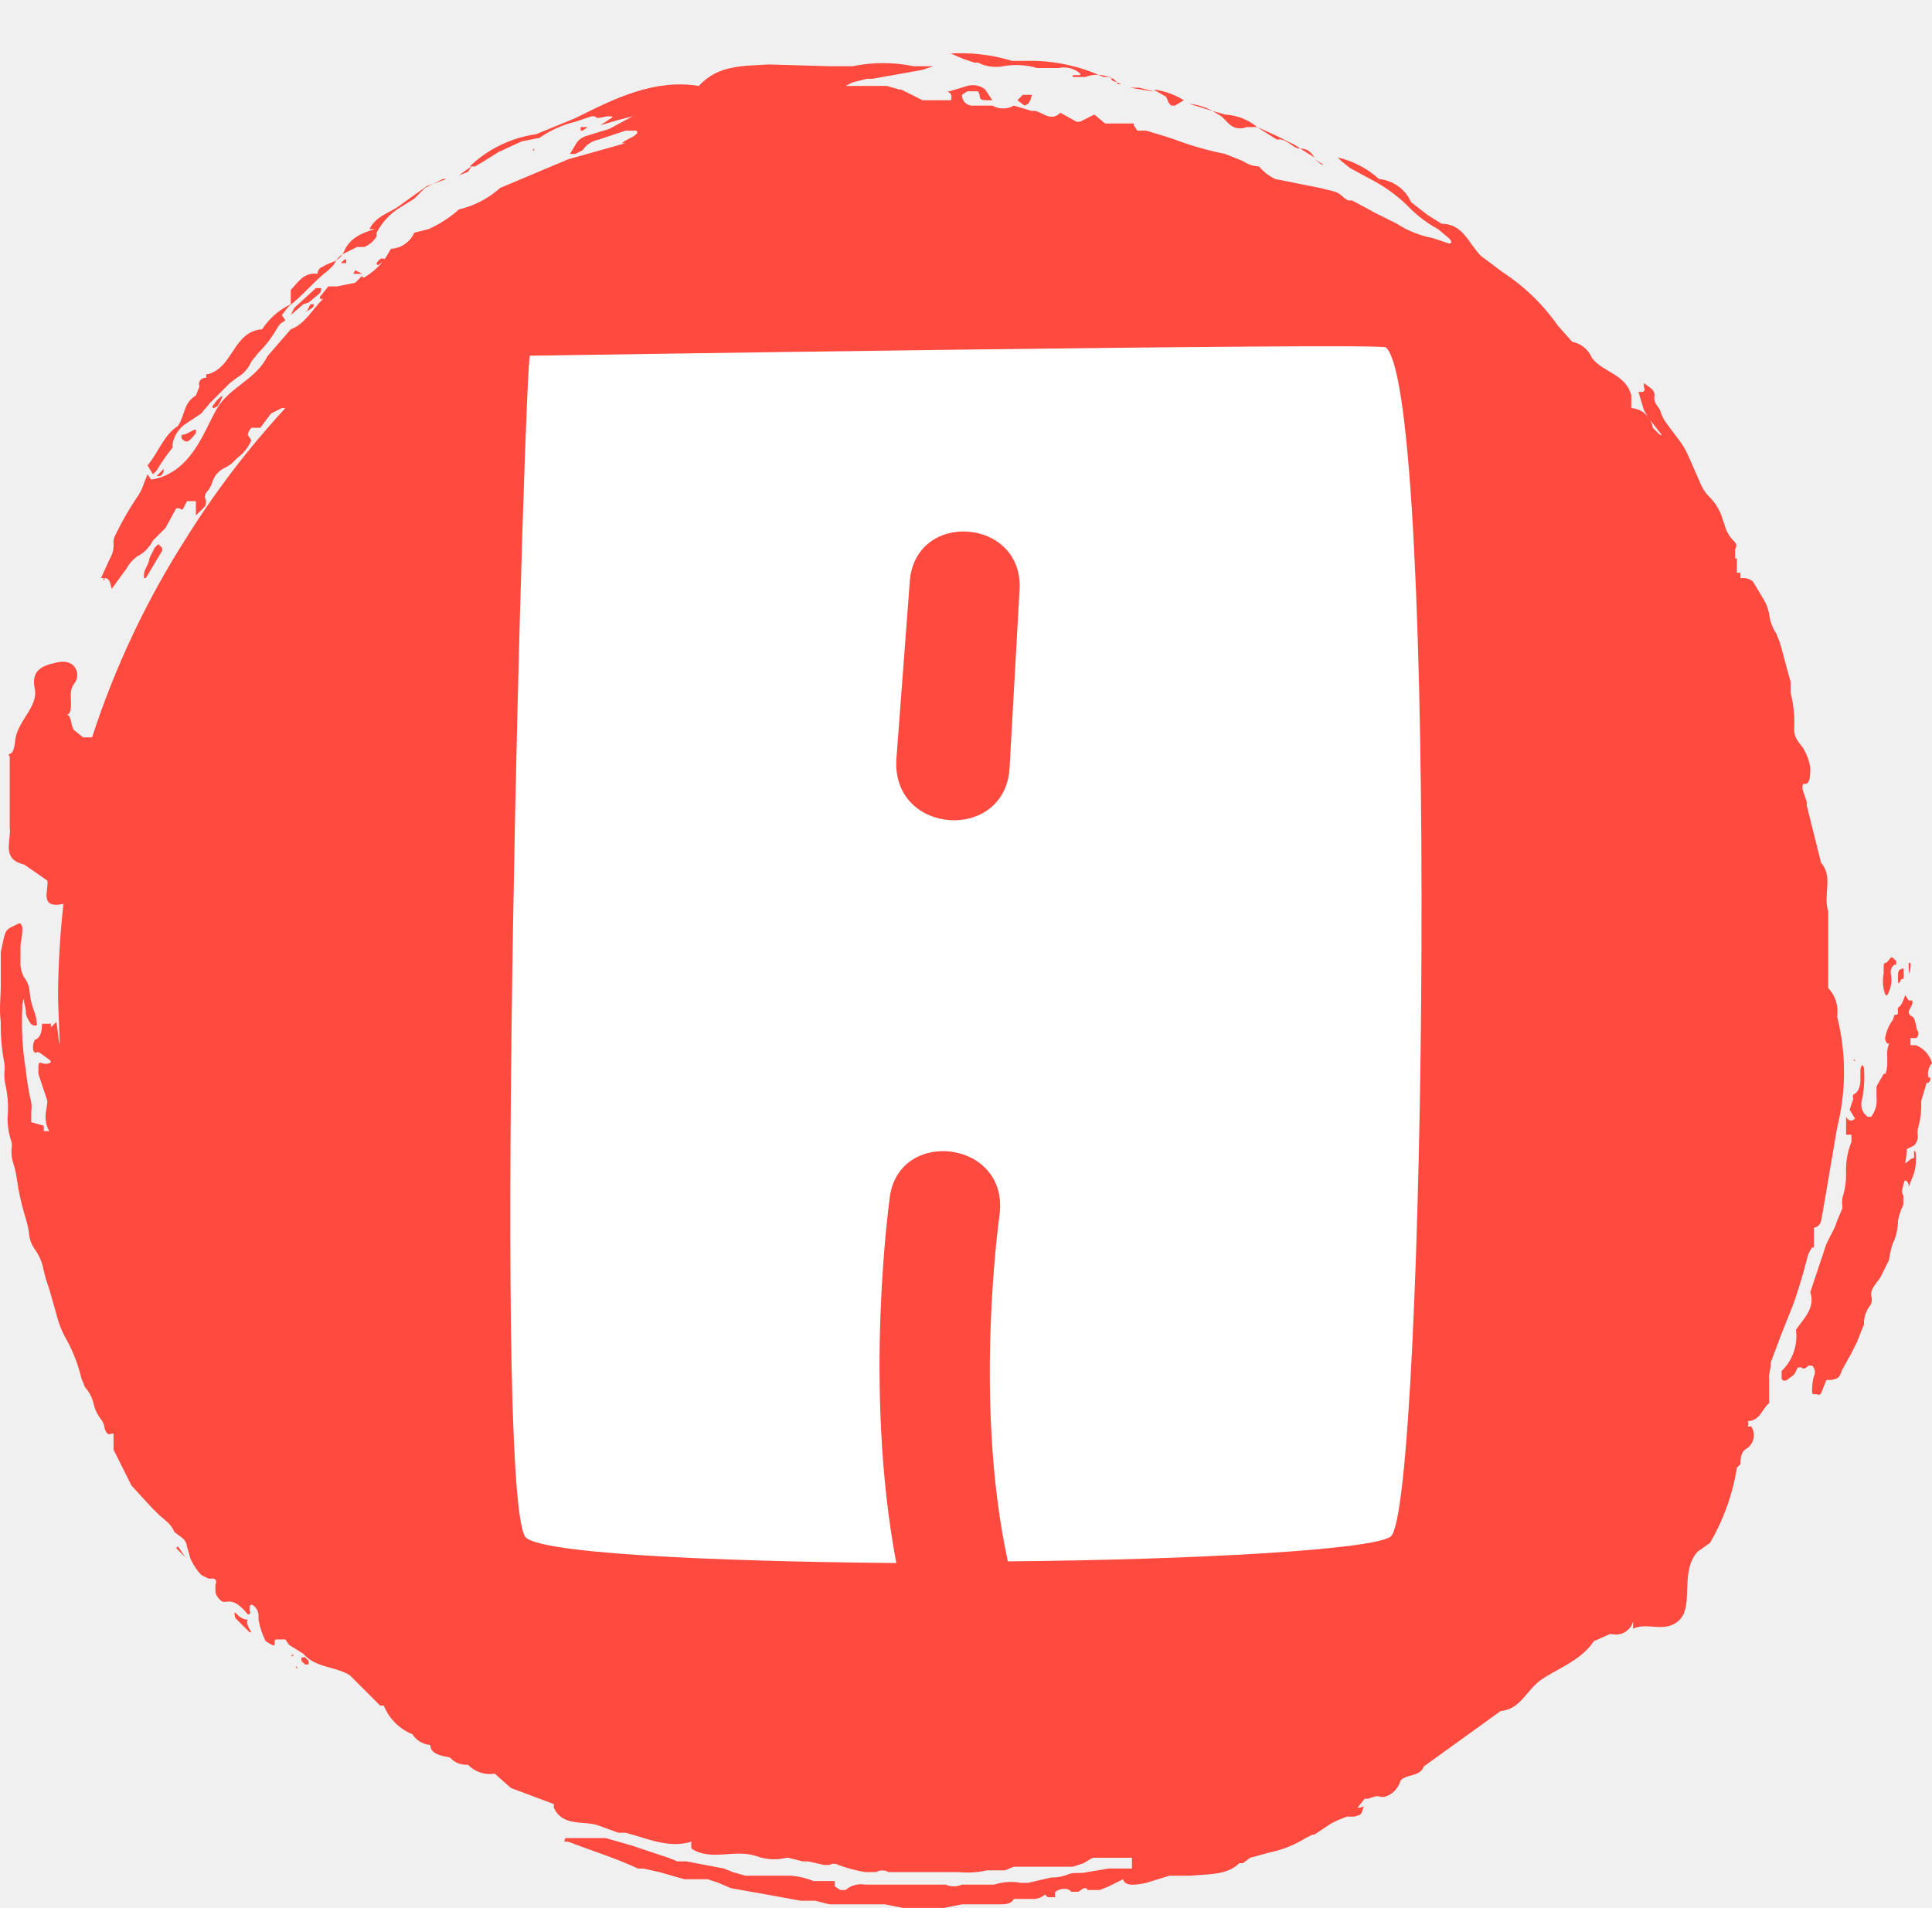
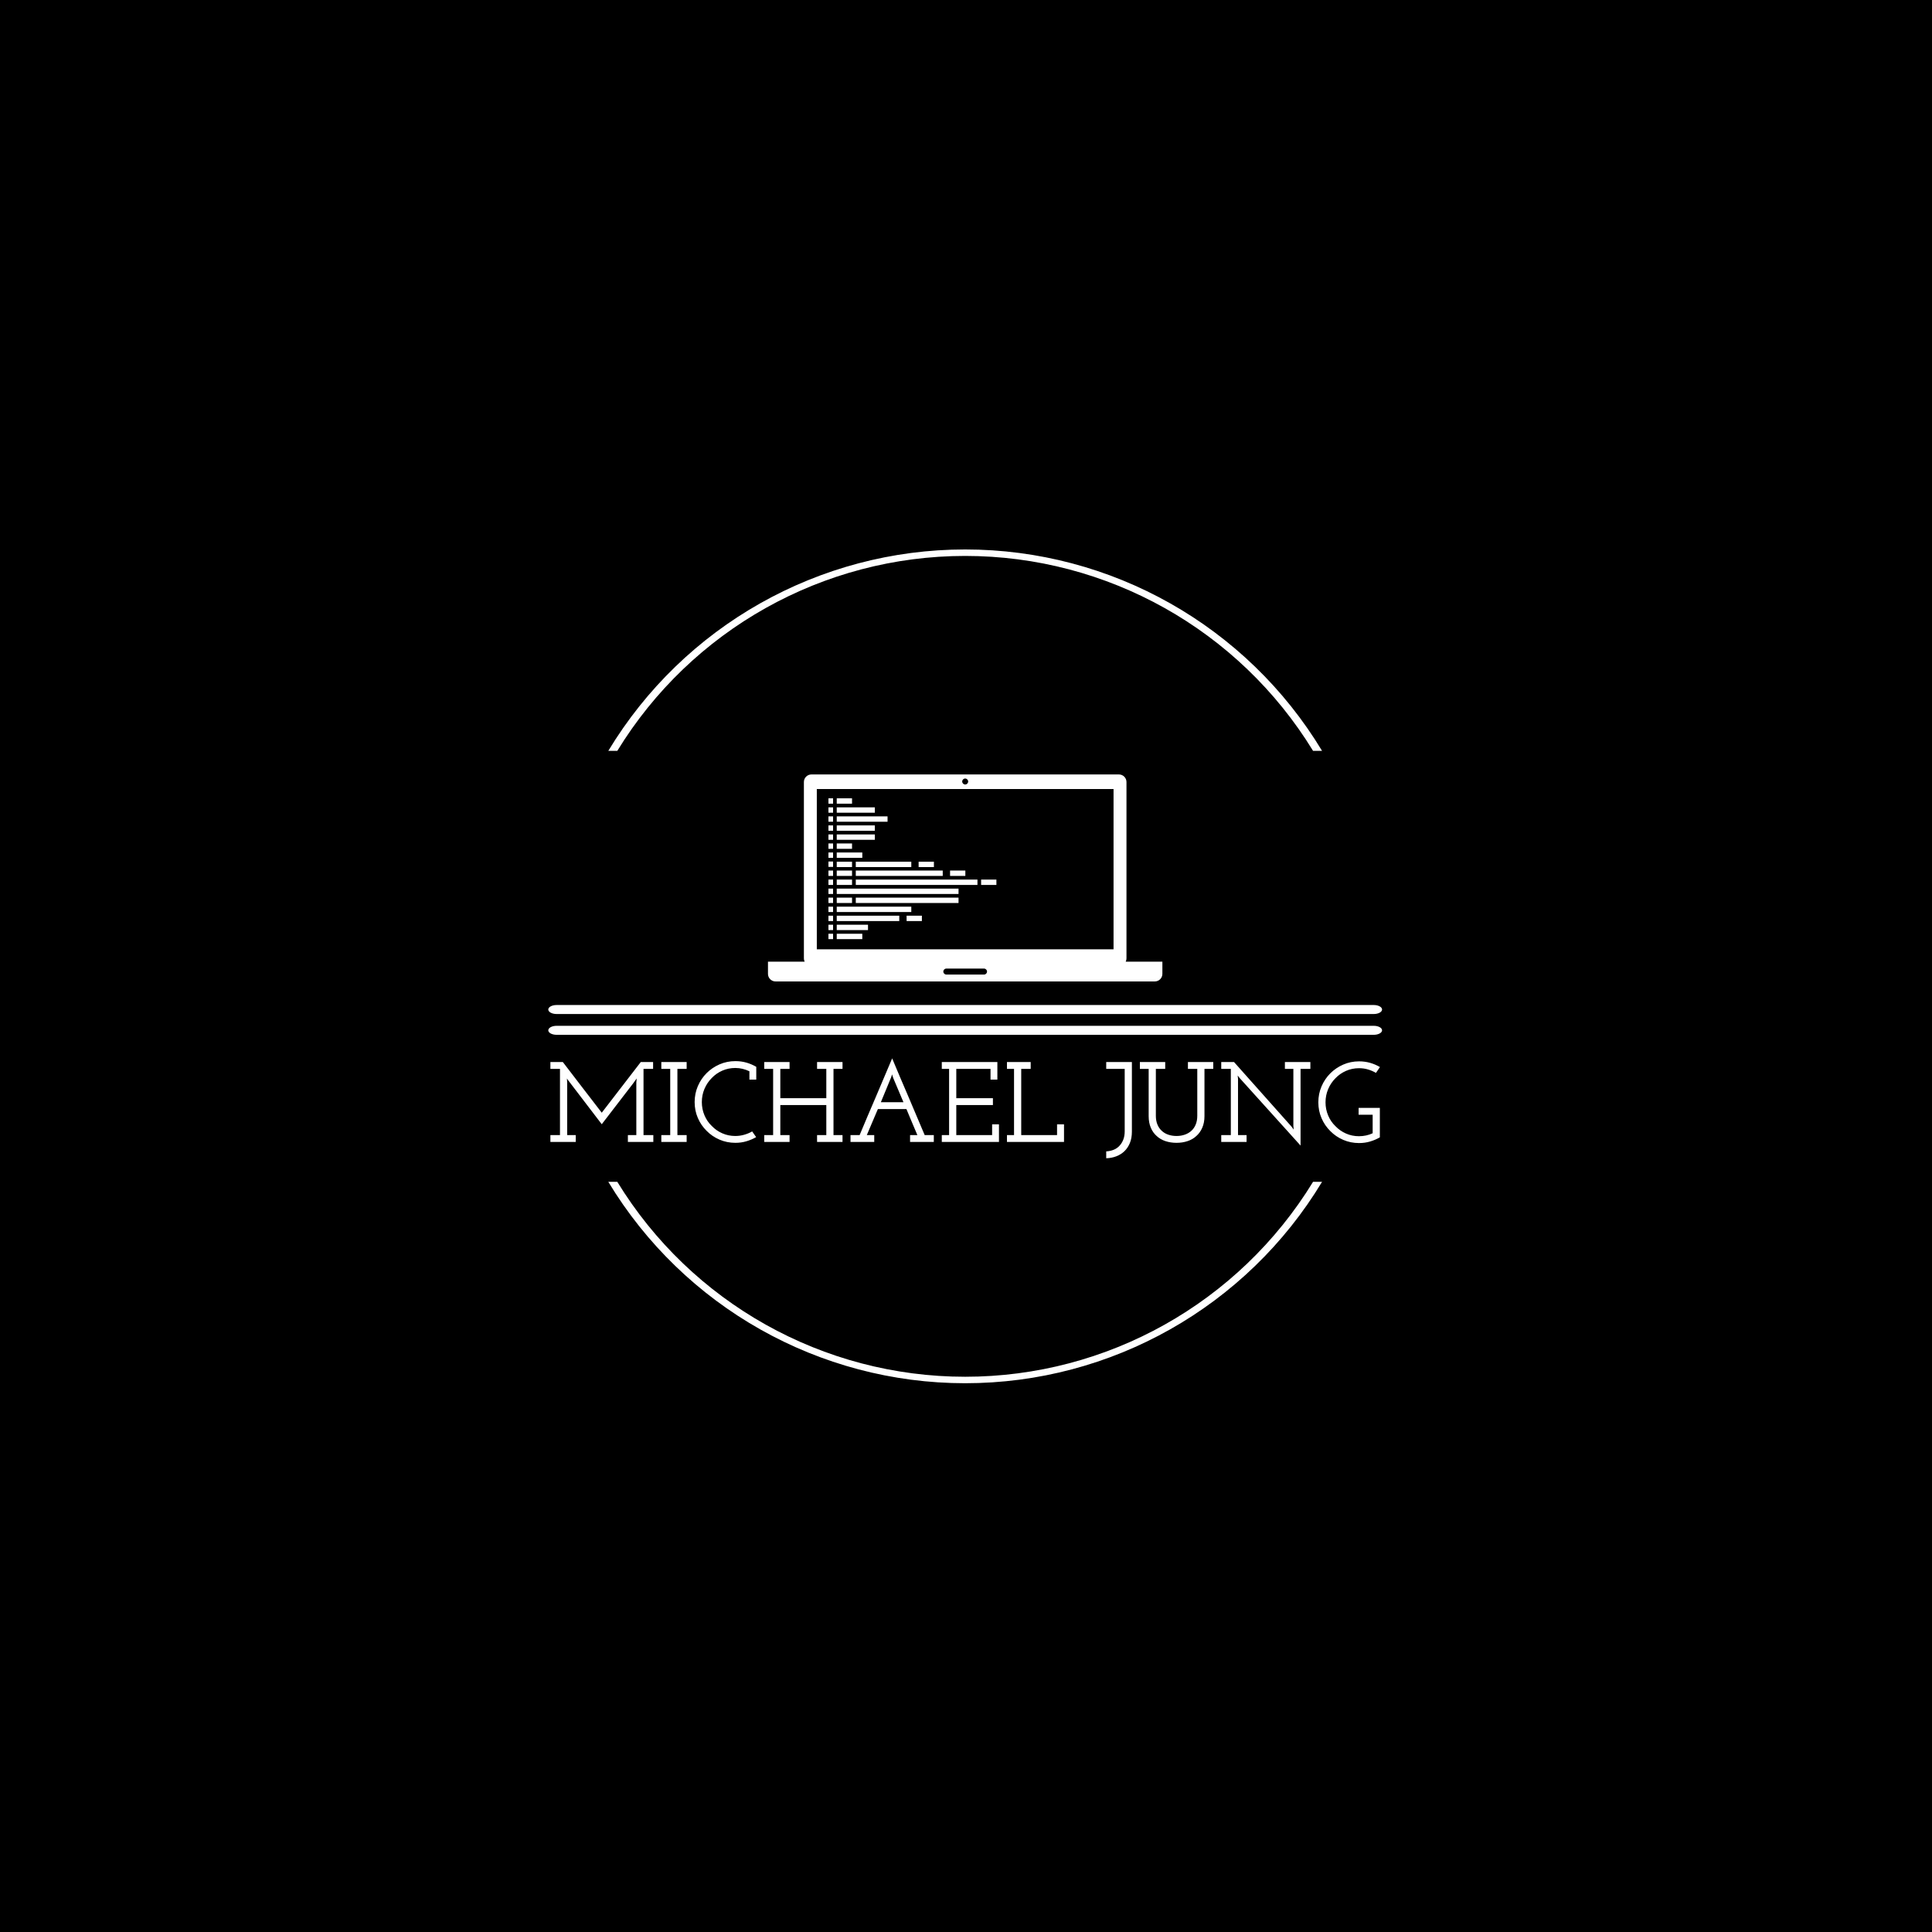
- <svg xmlns="http://www.w3.org/2000/svg" width="308.761" height="304.916" viewBox="0 0 106.008 104.687" class="css-1j8o68f" version="1.1" id="svg23">
-   <defs id="SvgjsDefs2684" />
-   <g id="SvgjsG2685" featurekey="rootContainer" transform="matrix(0.9820593,0,0,0.9820593,-0.05456052,0)" fill="#ff4a3f">
-     <g id="g17">
-       <path d="M19.8 15.3h.5l-.4-.2zm.5.1zm.8-.7c0 .1 0 .1.1.1l.4-.3c-.2-.1-.3-.1-.5.2zm.4-.2zm-4.1 2.3zm-.2.6l.3-.2c.1-.1.1-.2.1-.2h-.2l-.2.4c-.1-.1-.1 0 0 0zm2.2-2.9h-.1l-.2.2h.3zm-2.1 2.4l.6-.5c.1-.1.1-.2.1-.3h-.3l-1.2 1.1-.2.4.7-.6zm-1.1.8z" id="path3" />
-       <path d="M9.7 25v-.2a1.7 1.7 0 0 1 .7-1.1l.9-.6.5-.6.7-.7.4-.4.4-.3a1.9 1.9 0 0 0 .8-.9l.4-.5a5.9 5.9 0 0 0 1-1.3l.2-.3.3-.2-.2-.3.4-.5c.8-.6 1.4-1.4 2.2-2l.3-.3a1.4 1.4 0 0 1 .5-.6l.8-.4h.4a1.4 1.4 0 0 0 .7-.6V13a3.5 3.5 0 0 1 1.3-1.4l.8-.5.2-.2.4-.4 1-.5h.2l-1.1.4-1.4 1c-.6.5-1.4.6-1.8 1.4h.3c-.7.2-1.4.5-1.7 1.2s-.8.6-1.2.9a.4.4 0 0 0-.3.4c-.8-.1-1.1.5-1.5.9v.8a3.9 3.9 0 0 0-1.6 1.4c-1.6.1-1.6 2.1-3 2.5h-.1a.2.2 0 0 0 0 .2c-.3 0-.5.2-.4.5l-.2.5c-.7.4-.6 1.1-1 1.7-.8.5-1.1 1.5-1.7 2.2l.3.5.2-.2a11.6 11.6 0 0 1 .9-1.3zM53.9 3.3l.6.2h.2a2.2 2.2 0 0 0 1.4.2 4.1 4.1 0 0 1 1.9.1h1.2a1.4 1.4 0 0 1 1.2.3.1.1 0 0 1 0 .1H60a.1.1 0 0 0 0 .1h.7a1.8 1.8 0 0 1 1.3 0c.2 0 .1.1.2.2l.5.2h-.2c-.2-.4-.5-.4-.8-.4a9.7 9.7 0 0 0-4.3-.9h-.8A9.8 9.8 0 0 0 53 3h.2zm7.3 3.1zM50.3 4.7zm10.9 1.7h.2-.2zM19 14.7zm32.1-10zm17.6 2.2a.9.9 0 0 0 1 .2h.6a3.1 3.1 0 0 0-1.8-.7l-.7-.2.5.3zm-3.4-1.3c0 .1.1.2.2.3h.2l.5-.3a4.2 4.2 0 0 0-1.7-.6l.7.4zm7.4 2.7l.8.5c-.2-.3-.4-.5-.8-.5z" id="path5" />
-       <path d="M99 76.1l.6-1.6.6-1.5c.2-.5.6-1.8.8-2.6a1.7 1.7 0 0 1 .3-.7h.1v-1.1c.5-.1.4-.6.5-.9l.8-4.7a12.7 12.7 0 0 0 0-6.2 1.9 1.9 0 0 0-.5-1.6v-4.3c-.3-.9.3-1.9-.4-2.7L101 45a.4.4 0 0 0 0-.2l-.2-.6a.5.5 0 0 1 0-.4h.1c.3 0 .3-.5.3-.9a3 3 0 0 0-.4-1.1l-.3-.4a1.1 1.1 0 0 1-.2-.7 6.7 6.7 0 0 0-.2-2v-.6c-.2-.7-.4-1.5-.6-2.2l-.2-.5a2.5 2.5 0 0 1-.4-1.1 2.5 2.5 0 0 0-.3-.8l-.6-1a.8.8 0 0 0-.6-.2h-.1V32h-.2v-.8H97V31a.4.4 0 0 0 0-.1v-.2c.1-.2.1-.3-.1-.5a1.8 1.8 0 0 1-.4-.6l-.2-.6a2.9 2.9 0 0 0-.7-1.2 2.2 2.2 0 0 1-.5-.7l-.7-1.6a4.3 4.3 0 0 0-.6-1l-.6-.8a2.4 2.4 0 0 1-.4-.8l-.2-.3a.6.6 0 0 1-.1-.5.5.5 0 0 0-.2-.4l-.4-.3v.2c.1.2 0 .3-.1.3h-.2l.3 1 .3.5.7.9h-.1l-.2-.2-.2-.2a1.3 1.3 0 0 0-1.2-1.1v-.7c-.3-1.2-1.6-1.3-2.2-2.1a1.5 1.5 0 0 0-1.1-.9l-.8-.9a11.3 11.3 0 0 0-3.1-3l-.8-.6-.4-.3c-.7-.7-1-1.8-2.2-1.8l-.8-.5-.9-.7a2.2 2.2 0 0 0-1.8-1.3 5.1 5.1 0 0 0-2.3-1.2l.2.2.5.4 1.3.7a8.5 8.5 0 0 1 2.1 1.6 6.8 6.8 0 0 0 1.5 1.1l.6.5c.1.1.2.2.1.3H81l-.9-.3a5.6 5.6 0 0 1-2-.8l-1.2-.6-1.3-.7h-.2c-.3-.1-.4-.4-.8-.5l-.8-.2-2.5-.5a2.6 2.6 0 0 1-.9-.7 1.7 1.7 0 0 1-.9-.3l-1-.4a18.1 18.1 0 0 1-2.8-.8l-.6-.2-1-.3h-.5l-.2-.3v-.1h-1.6l-.6-.5-.4.2-.4.2h-.2l-.9-.5c-.6.6-1.1-.2-1.6-.1l-1-.3a1.2 1.2 0 0 1-1.2 0h-1.2a.6.6 0 0 1-.5-.6l.3-.2h.6a.7.7 0 0 1 .1.3c0 .2.2.2.5.2h.2l-.4-.6a1.1 1.1 0 0 0-1-.2l-1 .3H53c.3.2.2.3.2.5h-1.6l-.4-.2-.8-.4h-.1l-.7-.2h-2.3l.4-.2.8-.2h.3l1.7-.3 1.1-.2.6-.2h-1.1a8.4 8.4 0 0 0-3.4 0h-1.3L43 3.6c-1.4.1-2.8 0-3.9 1.2-2.5-.4-4.7.7-6.9 1.8l-2.2.9a6.7 6.7 0 0 0-3.7 1.8h.3l.5-.3.8-.5 1.3-.6 1-.2a6 6 0 0 1 2-.9l.9-.3h.2c.1.2.5 0 .7 0h.2c.1 0 .1.1 0 .1l-.6.4 1-.3.8-.2-1.3.7-1.3.4a1 1 0 0 0-.6.5l-.3.5h.3l.4-.2a1.4 1.4 0 0 1 .9-.6l1.5-.5h.5a.1.1 0 0 1 .1.2c-.2.2-.6.3-.8.5h.2l-3.2.9-3.8 1.6a5.2 5.2 0 0 1-2.3 1.2 6.6 6.6 0 0 1-1.7 1.1l-.8.2a1.5 1.5 0 0 1-1.3.9l-.3.5a3.7 3.7 0 0 1-1.2 1.1h-.1v-.1l-.2.2-.2.2-1 .2h-.5l-.4.5c-.1.1-.1.2 0 .2h.1c-.6.6-1 1.4-1.8 1.7L15 19.9c-.6 1.2-1.8 1.6-2.6 2.6s-1.4 3.9-3.9 4.3l-.2-.3-.2.5a2.7 2.7 0 0 1-.4.8 16.9 16.9 0 0 0-1.2 2.1.8.8 0 0 0-.1.5 1.4 1.4 0 0 1-.2.8l-.5 1.1h.2c.3 0 .3.3.4.6l.8-1.1a2.2 2.2 0 0 1 .6-.7 2 2 0 0 0 .9-.9l.3-.3.4-.4.6-1.1h.2c.1.1.1.1.2 0l.2-.4h.5v.8l.5-.5a.5.5 0 0 0 0-.5.4.4 0 0 1 .1-.3 1.5 1.5 0 0 0 .3-.5 1.3 1.3 0 0 1 .8-.9l.3-.2.3-.3a2.4 2.4 0 0 0 .8-1l-.2-.3c0-.1.1-.3.2-.4h.5l.6-.8.6-.3h.2a48.8 48.8 0 0 0-5.5 7.2h-.1.1a48.4 48.4 0 0 0-5.3 11.2h-.5l-.5-.4c-.2-.2-.1-.7-.4-.9h.1c.3-.5-.1-1.2.3-1.7s.1-1.4-.9-1.2-1.5.5-1.3 1.5-1 1.8-1.1 2.9-.5.5-.3.9v3.9c.1.8-.5 1.8.8 2.1l1.3.9c.1.5-.5 1.6.9 1.3a49.2 49.2 0 0 0-.3 5c0 1.1.1 2.2.1 3.3v-.4c-.1-.4-.1-.8-.2-1.3l-.3.3v-.2h-.5c0 .5-.1.8-.4.9a.9.9 0 0 0-.1.5c0 .1.1.3.2.2s.4.2.7.4-.2.3-.4.2-.2.1-.2.3v.3l.5 1.5c0 .3-.1.6-.1.9a1.7 1.7 0 0 0 .2.8h-.3v-.3l-.7-.2v-.6a1.5 1.5 0 0 0 0-.5 14.6 14.6 0 0 1-.3-1.8 16.6 16.6 0 0 1-.2-3.5.9.9 0 0 1 .1-.5v.2a2.9 2.9 0 0 1 .1.5.8.8 0 0 0 .1.4c.1.2.2.4.4.4s.1-.1.1-.2a2.1 2.1 0 0 0-.1-.5 4.2 4.2 0 0 1-.3-1.3 1.5 1.5 0 0 0-.3-.7 1.6 1.6 0 0 1-.2-.9v-.8c0-.3.1-.6.1-.9a.5.5 0 0 0-.1-.4h-.1c-.8.4-.7.2-1 1.6V55c0 .7-.1 1.4 0 2.1a10.8 10.8 0 0 0 .2 2.3 1.8 1.8 0 0 1 0 .5 3.1 3.1 0 0 0 .1.9 5.9 5.9 0 0 1 .1 1.3 3.9 3.9 0 0 0 .2 1.7 1.2 1.2 0 0 1 0 .4 2.1 2.1 0 0 0 .1.8 4.9 4.9 0 0 1 .2.9 14 14 0 0 0 .5 2.2 5 5 0 0 1 .2 1 1.7 1.7 0 0 0 .3.7 2.9 2.9 0 0 1 .5 1.2 8.5 8.5 0 0 0 .3 1l.4 1.4a5.4 5.4 0 0 0 .6 1.5 8.5 8.5 0 0 1 .8 2.1l.2.5a2.1 2.1 0 0 1 .5 1 2.1 2.1 0 0 0 .4.8 1 1 0 0 1 .2.5c.1.3.2.4.4.3h.1v.9l.5 1 .5 1 1.1 1.2.4.4c.3.3.7.5.9 1l.4.3a.7.7 0 0 1 .3.5l.2.7a3.3 3.3 0 0 0 .6.9l.4.2h.3a.2.2 0 0 1 .1.3 2.5 2.5 0 0 0 0 .5.9.9 0 0 0 .4.5h.2c.4-.1.8.2 1.2.7h.1c0-.1.1-.1 0-.2v-.2c0-.1.1-.2.2-.1a.7.7 0 0 1 .3.6v.2a4.3 4.3 0 0 0 .4 1.2c.5.3.5.3.5.1s0-.2.2-.2h.4l.2.3.8.5c.7.8 1.8.7 2.6 1.2l1.7 1.7h.2a2.9 2.9 0 0 0 1.6 1.6 1.3 1.3 0 0 0 1 .6c0 .5.6.6 1.1.7a1.2 1.2 0 0 0 .8.4h.2a1.7 1.7 0 0 0 1.5.5l.9.8 2.4.9v.2c.5 1.1 1.7.7 2.5 1l1.1.4h.4c1.2.3 2.4.9 3.7.5a.7.7 0 0 0 0 .4c1.1.7 2.4 0 3.6.4a2.9 2.9 0 0 0 1.7.1h.1l.8.2h.3l.9.2h.3a.5.5 0 0 1 .5 0 7.9 7.9 0 0 0 1.5.4h.6a.7.7 0 0 1 .7 0h3.9a5 5 0 0 0 1.6-.1h1l.5-.2H60l.6-.2.5-.3h2.2v.6H62l-1.2.2c-.4.1-.7 0-1 .1a2.4 2.4 0 0 1-1 .2l-1.3.3h-.4a3.1 3.1 0 0 0-1.5.1h-1.8a1.1 1.1 0 0 1-.9 0h-4.5a1.3 1.3 0 0 0-1.1.3H47l-.3-.2v-.3h-1.2a4.1 4.1 0 0 0-1.3-.3h-2.5l-.7-.2-.5-.2-2.1-.4h-.5l-.5-.2-2.1-.7-1.4-.4h-2.2c-.1 0-.1.1-.1.2h.2c1.3.5 2.6.9 3.9 1.5h.3l.9.2 1.4.4h1.3l.6.2.7.3 1.7.3 1.1.2 1.1.2h.8l.8.2h3.1l1 .2h2.3l1-.2H56c.4 0 .6-.1.7-.3h1a1 1 0 0 0 .8-.3c-.1.1 0 .1.1.2h.4v-.2c0-.1 0-.1.2-.2s.6-.1.7.1h.4l.3-.2c.2 0 .2 0 .2.1h.7l.5-.2.8-.4c.1.3.4.4 1.3.2l1.3-.4h1.2c.9-.1 2 0 2.7-.7h.2l.4-.3 1.1-.3a6.1 6.1 0 0 0 2-.8l.4-.2h.1l.9-.6.4-.2.5-.2h.4c.4-.1.4-.1.5-.4s0-.1-.2-.1h-.1l.4-.5h.2c.3-.1.5-.2.7-.1h.2a1.3 1.3 0 0 0 .9-.9c.3-.4 1.1-.2 1.3-.8l4.3-3.1c1.1-.1 1.4-1.1 2.2-1.7s2.3-1.1 3-2.2l.9-.4h.1a1 1 0 0 0 1.2-.7v.4c.8-.4 1.8.3 2.6-.5s0-2.7 1-3.8l.7-.5a12.1 12.1 0 0 0 1.5-4.2l.2-.2c0-.3 0-.7.4-.9a.9.9 0 0 0 .2-1.2h-.2a.3.3 0 0 0 0-.3c.7 0 .8-.7 1.2-1V77a.5.5 0 0 1 0-.2 3.8 3.8 0 0 0 .1-.7zM5.9 32.2z" id="path7" />
-       <path d="M26.4 9.3l-.3.2-.4.3.5-.2zm6.1-2h.1l.3-.2h-.4zm-2.6 1l-.1.1h.1v-.1zm-1.5 1.4zm1.3-.2zm-6.3 3.1zM9.2 26.2l-.4.4H9a.4.4 0 0 0 .2-.4zm3-3.5a2.1 2.1 0 0 0 .3-.6 1.5 1.5 0 0 0-.5.5c-.1.1-.1.2 0 .2zM11 24.2V24c-.2 0-.5.3-.8.3v.2c.3.3.4.2.8-.3zm3 66.2zM73.9 9.2h.1l-.5-.3zm-2.5-1.4c.5-.1.8.4 1.2.5h.1l-.3-.2-1-.5-1.1-.5.3.2zM52.8 3.1zm11.7 2h-.1l-1.2-.2h.5zm2 .7l1.3.4a3.3 3.3 0 0 0-1.3-.4zm-9 0a1 1 0 0 0 .2-.5h-.5l-.3.3.4.3zm9 1.6zM49.9 4.2zm2.9.7zM48.5 4zm13.8 2.1a.5.5 0 0 0 0 .1zm44.8 52.3h-.3V58h.3c.1 0 .2-.3.1-.4s-.1-.7-.3-.8a.3.3 0 0 1-.2-.3l.2-.4a.4.4 0 0 0 0-.2h-.2l-.2-.3c-.1.3-.2.6-.4.7a.5.5 0 0 0 0 .2c0 .1 0 .2-.1.2h-.1a1.1 1.1 0 0 1-.1.3 2.3 2.3 0 0 0-.4.9.4.4 0 0 0 .1.4h.1a1.7 1.7 0 0 0-.1.8v.4a1.8 1.8 0 0 1-.1.5h-.1l-.4.7v.6a1.5 1.5 0 0 1-.3 1.1h-.2l-.2-.2a.9.9 0 0 1-.1-.8 6.5 6.5 0 0 0 .1-1.7c0-.1-.1-.2-.1-.2a.5.5 0 0 0-.1.3v.6c0 .2-.1.6-.3.7s-.1.2-.1.3l-.2.6.3.5c-.2.2-.4.1-.5-.1v1h.3v.4a4.2 4.2 0 0 0-.3 1.4 3.3 3.3 0 0 0 0 .4 4 4 0 0 1-.2 1.3 2 2 0 0 0 0 .6l-.3.7a3.2 3.2 0 0 1-.3.7l-.3.6-.9 2.7c.3.9-.4 1.5-.8 2.1a2.7 2.7 0 0 1-.8 2.3v.4c0 .1.1.2.3.1l.4-.3.2-.4h.2c.1.1.2.1.4-.1h.2a.5.5 0 0 1 .1.6 2.9 2.9 0 0 0-.1.8c0 .1 0 .2.1.2h.2c.1.1.2 0 .3-.3l.2-.5h.3c.4-.1.4-.1.6-.6l.5-.9.3-.6.4-1a1.6 1.6 0 0 1 .3-1 .6.6 0 0 0 .1-.6c0-.2 0-.3.2-.6l.3-.4.5-1a4.7 4.7 0 0 1 .2-.9 3 3 0 0 0 .3-1.3 3.8 3.8 0 0 1 .3-.9v-.5c-.1-.2-.1-.2 0-.6s.1-.2.2-.2a.4.4 0 0 1 .1.3l.2-.5a2.3 2.3 0 0 0 .2-.9v-.3c0-.1 0-.3-.1-.3v.4c-.2 0-.3.2-.5.3a6.4 6.4 0 0 0 .1-.8l.4-.2a.7.7 0 0 0 .2-.6 1.4 1.4 0 0 1 0-.3 4.8 4.8 0 0 0 .2-1.4v-.2l.3-1h.1a.3.3 0 0 0 .1-.3h-.1a.9.9 0 0 1 .2-.8 1.5 1.5 0 0 0-.9-1zm-1.2 7.8zm-.2-9.9zm0 0zM9.1 30.8a.3.3 0 0 0 0-.2l-.2-.2-.2.2-.3.6c0 .3-.3.6-.3.9v.2h.1zm96.3 24.8h.1a1.7 1.7 0 0 0 .2-1.2.5.5 0 0 1 .2-.5h.1v-.2l-.2-.2h-.1c-.1.1-.2.3-.3.3s-.1.1-.1.3v.3a2.2 2.2 0 0 0 .1 1.2zM13.2 90.1c-.1 0 0 .2 0 .3l.8.8h.1c-.2-.3-.3-.6-.2-.7a.9.9 0 0 1-.5-.2zm.8.3zm92.3-35.7h.1a2 2 0 0 0 0-.6c-.3.1-.3.1-.3.6s.1.1.2 0z" id="path9" />
-       <path d="M106.7 62a.6.6 0 0 0 .1-.5c0-.1-.1-.2-.1-.1h-.2v.2c0 .4.1.5.2.4zm.1-8.2h-.1v.6a1 1 0 0 0 .1-.6zM17.1 92.6h-.2v.2l.2.2h.2v-.2zm86.6-33.3c0-.1 0-.1-.1-.1zM9.9 86.5l.5.5-.4-.6z" id="path11" />
-       <circle cx="10.5" cy="87.1" transform="rotate(-24.8 10.4 87.159)" id="circle13" />
-       <path d="M9.7 30.1h-.1v.2-.2h.1zm83.2-6.6l-.2-.3h-.1zm-14.7 77.1zM5.9 32.2zm-.1.2a.3.3 0 0 0 .1-.2v.2zm1.9-4.9zM61.5 2.4zm42.8 58.2v.1-.1zM16.4 92.5h-.1c.1.1.2 0 .1-.1zm.2.7h.1l-.1-.1v.1zm73.9-71.3zm15.2 34.4zM14.6 91.7zm92.1-37zm-.8 11.4zM34.6 0z" id="path15" />
-     </g>
-   </g>
-   <g id="SvgjsG2686" featurekey="nameFeature-0" transform="matrix(2.284354,0,0,2.284354,27.98006,-5.60952)" fill="#ffffff">
-     <path d="M9.6 16.48 l-0.32 4.24 c-0.08 1.8 2.6 1.96 2.72 0.2 l0.24 -4.28 c0.12 -1.76 -2.56 -1.96 -2.64 -0.16 z M0.48 11 l0 0 c0.04 0 20.48 -0.32 20.56 -0.2 c1.28 1.12 0.96 27.8 0.12 28.56 c-0.4 0.32 -4.64 0.56 -9.2 0.6 c-0.84 -3.84 -0.2 -8.32 -0.2 -8.32 c0.24 -1.8 -2.44 -2.12 -2.64 -0.4 c0 0.04 -0.64 4.52 0.16 8.76 c-4.56 -0.04 -8.68 -0.24 -8.92 -0.64 c-0.8 -1.44 0 -28.28 0.12 -28.36 z" id="path20" />
+ <svg xmlns="http://www.w3.org/2000/svg" version="1.1" width="1000" height="1000" viewBox="0 0 1000 1000">
+   <rect width="1000" height="1000" fill="#000000" />
+   <g transform="matrix(0.7,0,0,0.7,149.5758,282.1266)">
+     <svg viewBox="0 0 396 247" data-background-color="#ffffff" preserveAspectRatio="xMidYMid meet" height="623" width="1000">
+       <g id="tight-bounds" transform="matrix(1,0,0,1,0.24,-0.1)">
+         <svg viewBox="0 0 395.52 247.2" height="247.2" width="395.52">
+           <g>
+             <svg />
+           </g>
+           <g>
+             <svg viewBox="0 0 395.52 247.2" height="247.2" width="395.52">
+               <g transform="matrix(1,0,0,1,75.54432,67.3442)">
+                 <svg viewBox="0 0 244.431 112.512" height="112.512" width="244.431">
+                   <g>
+                     <svg viewBox="0 0 245.654 113.074" height="112.512" width="244.431">
+                       <g>
+                         <rect width="245.654" height="2.653" x="0" y="67.931" fill="#ffffff" opacity="1" stroke-width="0" stroke="transparent" fill-opacity="1" class="rect-o-0" data-fill-palette-color="primary" rx="1%" id="o-0" data-palette-color="#ffd700" />
+                       </g>
+                       <g>
+                         <rect width="245.654" height="2.653" x="0" y="74.057" fill="#ffffff" opacity="1" stroke-width="0" stroke="transparent" fill-opacity="1" class="rect-o-1" data-fill-palette-color="primary" rx="1%" id="o-1" data-palette-color="#ffd700" />
+                       </g>
+                       <g transform="matrix(1,0,0,1,0.6110784,83.65497)">
+                         <svg viewBox="0 0 244.431 29.419" height="29.419" width="244.431">
+                           <g id="textblocktransform">
+                             <svg viewBox="0 0 244.431 29.419" height="29.419" width="244.431" id="textblock">
+                               <g>
+                                 <svg viewBox="0 0 244.431 29.419" height="29.419" width="244.431">
+                                   <g transform="matrix(1,0,0,1,0,0)">
+                                     <svg width="244.431" viewBox="1.75 -36.6 363.47 43.75" height="29.419" data-palette-color="#ffd700">
+                                       <path d="M1.75 0L12.85 0 12.85-3 9.1-3 9.1-26.05Q9.1-26.5 9.05-26.95 9-27.4 9-27.8L9-27.8Q9.25-27.35 9.45-27.1 9.65-26.85 10-26.4L10-26.4 24.25-7.75 38.05-25.7Q38.45-26.25 38.8-26.75 39.15-27.25 39.55-27.8L39.55-27.8Q39.5-27.3 39.48-26.93 39.45-26.55 39.4-26.05L39.4-26.05 39.4-3 35.7-3 35.7 0 46.85 0 46.85-3 42.55-3 42.55-32 46.75-32 46.75-35 41.35-35Q37.05-29.45 32.8-23.9 28.55-18.35 24.25-12.8L24.25-12.8Q20.25-17.95 15.9-23.65 11.55-29.35 7.2-35L7.2-35 1.75-35 1.75-32 5.95-32 5.95-3 1.75-3 1.75 0ZM50.35 0L61.45 0 61.45-3 57.4-3 57.4-32 61.45-32 61.45-35 50.35-35 50.35-32 54.25-32 54.25-3 50.35-3 50.35 0ZM91.9-2.1L91.9-2.1 90.15-4.6Q88.5-3.65 86.62-3.13 84.75-2.6 82.75-2.6L82.75-2.6Q79.7-2.6 77.05-3.78 74.4-4.95 72.45-7L72.45-7Q70.4-8.95 69.25-11.68 68.1-14.4 68.1-17.45L68.1-17.45Q68.1-20.5 69.25-23.23 70.4-25.95 72.45-28L72.45-28Q74.4-30.05 77.07-31.23 79.75-32.4 82.8-32.4L82.8-32.4Q84.4-32.4 85.95-32.02 87.5-31.65 88.95-30.95L88.95-30.95 88.95-27.3 91.95-27.3 91.95-32.9Q89.9-34.1 87.62-34.75 85.35-35.4 82.8-35.4L82.8-35.4Q79.1-35.4 75.85-33.98 72.6-32.55 70.2-30.15L70.2-30.15Q67.75-27.7 66.35-24.43 64.95-21.15 64.95-17.45L64.95-17.45Q64.95-13.75 66.35-10.5 67.75-7.25 70.2-4.85L70.2-4.85Q72.6-2.4 75.85-1 79.1 0.4 82.8 0.4L82.8 0.4Q85.35 0.4 87.62-0.28 89.9-0.95 91.9-2.1ZM95.44 0L106.54 0 106.54-3 102.49-3 102.49-16.15 122.64-16.15 122.64-3 118.59-3 118.59 0 129.74 0 129.74-3 125.79-3 125.79-32 129.74-32 129.74-35 118.59-35 118.59-32 122.64-32 122.64-19.15 102.49-19.15 102.49-32 106.54-32 106.54-35 95.44-35 95.44-32 99.34-32 99.34-3 95.44-3 95.44 0ZM133.24 0L143.64 0 143.64-3 140.39-3Q141.84-6.45 142.81-8.7 143.79-10.95 145.24-14.4L145.24-14.4 157.74-14.4Q158.94-11.55 160.12-8.7 161.29-5.85 162.54-3L162.54-3 159.34-3 159.34 0 169.74 0 169.74-3 165.74-3Q162.19-11.5 158.62-19.8 155.04-28.1 151.49-36.6L151.49-36.6Q147.94-28.1 144.37-19.8 140.79-11.5 137.24-3L137.24-3 133.24-3 133.24 0ZM150.94-28.05L150.94-28.05Q151.04-28.3 151.17-28.65 151.29-29 151.44-29.6L151.44-29.6 151.94-28.05 156.44-17.4 146.54-17.4Q147.59-19.95 148.72-22.68 149.84-25.4 150.94-28.05ZM173.24 0L198.29 0 198.29-7.7 195.29-7.7 195.29-3 179.59-3 179.59-16.15 195.64-16.15 195.64-19.15 179.59-19.15 179.59-32 194.59-32 194.59-27.3 197.59-27.3 197.59-35 173.24-35 173.24-32 176.44-32 176.44-3 173.24-3 173.24 0ZM201.79 0L226.79 0 226.79-7.7 223.74-7.7 223.74-3 208.04-3 208.04-32 212.19-32 212.19-35 201.79-35 201.79-32 204.89-32 204.89-3 201.79-3 201.79 0ZM253.28 4.05L253.28 4.05Q254.78 2.6 255.66 0.45 256.53-1.7 256.53-4.5L256.53-4.5 256.53-35 245.28-35 245.28-32 253.38-32 253.38-4.65Q253.38-2.6 252.76-1 252.13 0.6 251.08 1.7L251.08 1.7Q250.03 2.85 248.53 3.45 247.03 4.05 245.28 4.15L245.28 4.15 245.28 7.15Q247.63 7.1 249.71 6.3 251.78 5.5 253.28 4.05ZM284.78-2.6L284.78-2.6Q286.43-4.05 287.38-6.25 288.33-8.45 288.33-11.3L288.33-11.3 288.33-32 292.18-32 292.18-35 281.08-35 281.08-32 285.18-32 285.18-11.45Q285.18-9.3 284.5-7.65 283.83-6 282.63-4.9L282.63-4.9Q281.38-3.75 279.7-3.18 278.03-2.6 276.08-2.6L276.08-2.6Q274.13-2.6 272.45-3.18 270.78-3.75 269.58-4.9L269.58-4.9Q268.38-6 267.7-7.65 267.03-9.3 267.03-11.45L267.03-11.45 267.03-32 271.13-32 271.13-35 260.03-35 260.03-32 263.88-32 263.88-11.3Q263.88-8.45 264.8-6.25 265.73-4.05 267.38-2.6L267.38-2.6Q268.98-1.1 271.23-0.35 273.48 0.4 276.08 0.4L276.08 0.4Q278.68 0.4 280.93-0.35 283.18-1.1 284.78-2.6ZM330.43 1.6L330.43-32 334.73-32 334.73-35 323.57-35 323.57-32 327.28-32 327.28-7 327.43-5.4 326.48-6.7 301.28-35 295.68-35 295.68-32 299.88-32 299.88-3 295.68-3 295.68 0 306.78 0 306.78-3 303.03-3 303.03-27.6 302.88-29.1 303.82-27.9 330.43 1.6ZM365.17-2L365.17-2 365.17-14.9 355.87-14.9 355.87-11.9 362.02-11.9 362.02-3.8Q360.67-3.15 359.15-2.83 357.62-2.5 356.02-2.5L356.02-2.5Q352.97-2.5 350.32-3.68 347.67-4.85 345.72-6.9L345.72-6.9Q343.67-8.85 342.52-11.58 341.37-14.3 341.37-17.35L341.37-17.35Q341.37-20.4 342.52-23.13 343.67-25.85 345.72-27.9L345.72-27.9Q347.67-29.95 350.35-31.13 353.02-32.3 356.07-32.3L356.07-32.3Q358.12-32.3 359.97-31.75 361.82-31.2 363.47-30.25L363.47-30.25 365.22-32.8Q363.17-34 360.9-34.65 358.62-35.3 356.07-35.3L356.07-35.3Q352.37-35.3 349.12-33.88 345.87-32.45 343.47-30.05L343.47-30.05Q341.02-27.6 339.62-24.33 338.22-21.05 338.22-17.35L338.22-17.35Q338.22-13.65 339.62-10.4 341.02-7.15 343.47-4.75L343.47-4.75Q345.87-2.3 349.12-0.9 352.37 0.5 356.07 0.5L356.07 0.5Q358.62 0.5 360.9-0.18 363.17-0.85 365.17-2Z" opacity="1" transform="matrix(1,0,0,1,0,0)" fill="#ffffff" class="wordmark-text-0" data-fill-palette-color="primary" id="text-0" />
+                                     </svg>
+                                   </g>
+                                 </svg>
+                               </g>
+                             </svg>
+                           </g>
+                         </svg>
+                       </g>
+                       <g transform="matrix(1,0,0,1,64.7258,0)">
+                         <svg viewBox="0 0 116.202 60.986" height="60.986" width="116.202">
+                           <g>
+                             <svg version="1.1" x="0" y="0" viewBox="5 26.382 90.001 47.235" enable-background="new 0 0 100 100" xml:space="preserve" height="60.986" width="116.202" class="icon-icon-0" data-fill-palette-color="accent" id="icon-0">
+                               <path fill="none" d="M50.482 28.475c-0.03 0.03-0.071 0.048-0.106 0.072C50.411 28.522 50.452 28.505 50.482 28.475z" />
+                               <path fill="none" d="M50.628 28.259c-0.021 0.052-0.06 0.093-0.093 0.138C50.568 28.352 50.606 28.311 50.628 28.259z" />
+                               <path fill="none" d="M50.553 27.618c0.025 0.037 0.058 0.069 0.075 0.111C50.61 27.688 50.578 27.655 50.553 27.618z" />
+                               <path fill="none" d="M50.266 28.621c-0.082 0.034-0.171 0.053-0.265 0.053C50.095 28.674 50.184 28.655 50.266 28.621z" />
+                               <path fill="none" d="M50.001 28.674c-0.375 0-0.68-0.304-0.68-0.68s0.305-0.68 0.68-0.68c-0.376 0-0.681 0.304-0.681 0.68S49.625 28.674 50.001 28.674z" />
+                               <path fill="none" d="M50.001 27.314c0.094 0 0.183 0.019 0.265 0.053C50.184 27.333 50.095 27.314 50.001 27.314z" />
+                               <path fill="none" d="M50.376 27.442c0.036 0.024 0.076 0.041 0.106 0.071C50.452 27.483 50.412 27.466 50.376 27.442z" />
+                               <path fill="none" d="M54.305 70.684c0.375 0 0.678 0.305 0.68 0.68C54.984 70.988 54.68 70.684 54.305 70.684z" />
+                               <path d="M86.63 69.109c0.108-0.227 0.177-0.478 0.177-0.746V28.107c0-0.953-0.772-1.725-1.727-1.725H14.92c-0.953 0-1.724 0.772-1.724 1.725v40.256c0 0.269 0.066 0.52 0.176 0.746H5v2.783c0 0.953 0.773 1.725 1.726 1.725h86.549c0.953 0 1.726-0.771 1.726-1.725v-2.783H86.63zM50.001 27.314c0.094 0 0.183 0.019 0.265 0.053 0.042 0.018 0.074 0.049 0.11 0.075 0.036 0.024 0.076 0.041 0.106 0.071 0.03 0.03 0.047 0.07 0.071 0.105 0.025 0.037 0.058 0.069 0.075 0.111 0.034 0.081 0.054 0.171 0.054 0.265s-0.02 0.183-0.054 0.265c-0.021 0.052-0.06 0.093-0.093 0.138-0.02 0.025-0.031 0.056-0.053 0.078-0.03 0.03-0.071 0.048-0.106 0.072-0.037 0.025-0.069 0.057-0.11 0.074-0.082 0.034-0.171 0.053-0.265 0.053-0.376 0-0.681-0.304-0.681-0.68S49.625 27.314 50.001 27.314zM16.143 29.708h67.714v36.571H16.143V29.708zM54.305 72.046h-8.608c-0.375 0-0.68-0.305-0.68-0.683 0-0.375 0.305-0.68 0.68-0.68h8.608c0.375 0 0.68 0.305 0.68 0.68C54.984 71.741 54.68 72.046 54.305 72.046z" fill="#ffffff" data-fill-palette-color="accent" />
+                               <polygon points="25.039,48.313 25.039,49.536 25.039,49.537 44.878,49.537 44.878,49.536 44.878,48.313 44.878,48.312   25.039,48.312 " fill="#ffffff" data-fill-palette-color="accent" />
+                               <rect x="36.633" y="58.613" width="3.488" height="1.225" fill="#ffffff" data-fill-palette-color="accent" />
+                               <rect x="46.552" y="48.313" width="3.488" height="1.224" fill="#ffffff" data-fill-palette-color="accent" />
+                               <rect x="39.377" y="46.296" width="3.488" height="1.224" fill="#ffffff" data-fill-palette-color="accent" />
+                               <rect x="20.692" y="31.829" width="3.489" height="1.224" fill="#ffffff" data-fill-palette-color="accent" />
+                               <rect x="20.692" y="42.131" width="3.489" height="1.224" fill="#ffffff" data-fill-palette-color="accent" />
+                               <rect x="20.692" y="46.296" width="3.489" height="1.224" fill="#ffffff" data-fill-palette-color="accent" />
+                               <rect x="20.692" y="48.313" width="3.489" height="1.224" fill="#ffffff" data-fill-palette-color="accent" />
+                               <rect x="20.692" y="44.191" width="5.832" height="1.224" fill="#ffffff" data-fill-palette-color="accent" />
+                               <rect x="25.039" y="46.296" width="12.665" height="1.224" fill="#ffffff" data-fill-palette-color="accent" />
+                               <rect x="20.692" y="50.373" width="3.489" height="1.223" fill="#ffffff" data-fill-palette-color="accent" />
+                               <rect x="20.692" y="54.494" width="3.489" height="1.223" fill="#ffffff" data-fill-palette-color="accent" />
+                               <rect x="53.637" y="50.373" width="3.488" height="1.223" fill="#ffffff" data-fill-palette-color="accent" />
+                               <rect x="25.039" y="50.373" width="27.761" height="1.223" fill="#ffffff" data-fill-palette-color="accent" />
+                               <rect x="20.692" y="52.434" width="27.792" height="1.223" fill="#ffffff" data-fill-palette-color="accent" />
+                               <rect x="25.039" y="54.494" width="23.444" height="1.223" fill="#ffffff" data-fill-palette-color="accent" />
+                               <rect x="20.692" y="56.555" width="17.012" height="1.223" fill="#ffffff" data-fill-palette-color="accent" />
+                               <rect x="20.692" y="58.613" width="14.267" height="1.225" fill="#ffffff" data-fill-palette-color="accent" />
+                               <rect x="20.692" y="60.674" width="7.134" height="1.225" fill="#ffffff" data-fill-palette-color="accent" />
+                               <rect x="20.692" y="62.736" width="5.832" height="1.223" fill="#ffffff" data-fill-palette-color="accent" />
+                               <rect x="20.692" y="33.89" width="8.694" height="1.224" fill="#ffffff" data-fill-palette-color="accent" />
+                               <rect x="20.692" y="35.95" width="11.594" height="1.224" fill="#ffffff" data-fill-palette-color="accent" />
+                               <rect x="20.692" y="38.01" width="8.694" height="1.224" fill="#ffffff" data-fill-palette-color="accent" />
+                               <rect x="20.692" y="40.071" width="8.694" height="1.224" fill="#ffffff" data-fill-palette-color="accent" />
+                               <rect x="18.798" y="31.829" width="1.058" height="1.224" fill="#ffffff" data-fill-palette-color="accent" />
+                               <rect x="18.798" y="33.89" width="1.058" height="1.224" fill="#ffffff" data-fill-palette-color="accent" />
+                               <rect x="18.798" y="35.95" width="1.058" height="1.224" fill="#ffffff" data-fill-palette-color="accent" />
+                               <rect x="18.798" y="38.01" width="1.058" height="1.224" fill="#ffffff" data-fill-palette-color="accent" />
+                               <rect x="18.798" y="40.071" width="1.058" height="1.224" fill="#ffffff" data-fill-palette-color="accent" />
+                               <rect x="18.798" y="42.131" width="1.058" height="1.224" fill="#ffffff" data-fill-palette-color="accent" />
+                               <rect x="18.798" y="44.191" width="1.058" height="1.224" fill="#ffffff" data-fill-palette-color="accent" />
+                               <rect x="18.798" y="46.252" width="1.058" height="1.224" fill="#ffffff" data-fill-palette-color="accent" />
+                               <rect x="18.798" y="48.313" width="1.058" height="1.224" fill="#ffffff" data-fill-palette-color="accent" />
+                               <rect x="18.798" y="50.373" width="1.058" height="1.223" fill="#ffffff" data-fill-palette-color="accent" />
+                               <rect x="18.798" y="52.434" width="1.058" height="1.223" fill="#ffffff" data-fill-palette-color="accent" />
+                               <rect x="18.798" y="54.494" width="1.058" height="1.223" fill="#ffffff" data-fill-palette-color="accent" />
+                               <rect x="18.798" y="56.555" width="1.058" height="1.223" fill="#ffffff" data-fill-palette-color="accent" />
+                               <rect x="18.798" y="58.613" width="1.058" height="1.225" fill="#ffffff" data-fill-palette-color="accent" />
+                               <rect x="18.798" y="60.674" width="1.058" height="1.225" fill="#ffffff" data-fill-palette-color="accent" />
+                               <rect x="18.798" y="62.736" width="1.058" height="1.223" fill="#ffffff" data-fill-palette-color="accent" />
+                             </svg>
+                           </g>
+                         </svg>
+                       </g>
+                       <g />
+                     </svg>
+                   </g>
+                 </svg>
+               </g>
+               <g>
+                 <path d="M93.134 60.434A122.216 122.216 0 0 1 302.386 60.434L299.747 60.434A119.576 119.576 0 0 0 95.773 60.434L93.134 60.434M93.134 186.766A122.216 122.216 0 0 0 302.386 186.766L299.747 186.766A119.576 119.576 0 0 1 95.773 186.766L93.134 186.766" fill="#ffffff" stroke="transparent" data-fill-palette-color="tertiary" />
+               </g>
+             </svg>
+           </g>
+           <defs />
+         </svg>
+         <rect width="395.52" height="247.2" fill="none" stroke="none" visibility="hidden" />
+       </g>
+     </svg>
  </g>
</svg>
